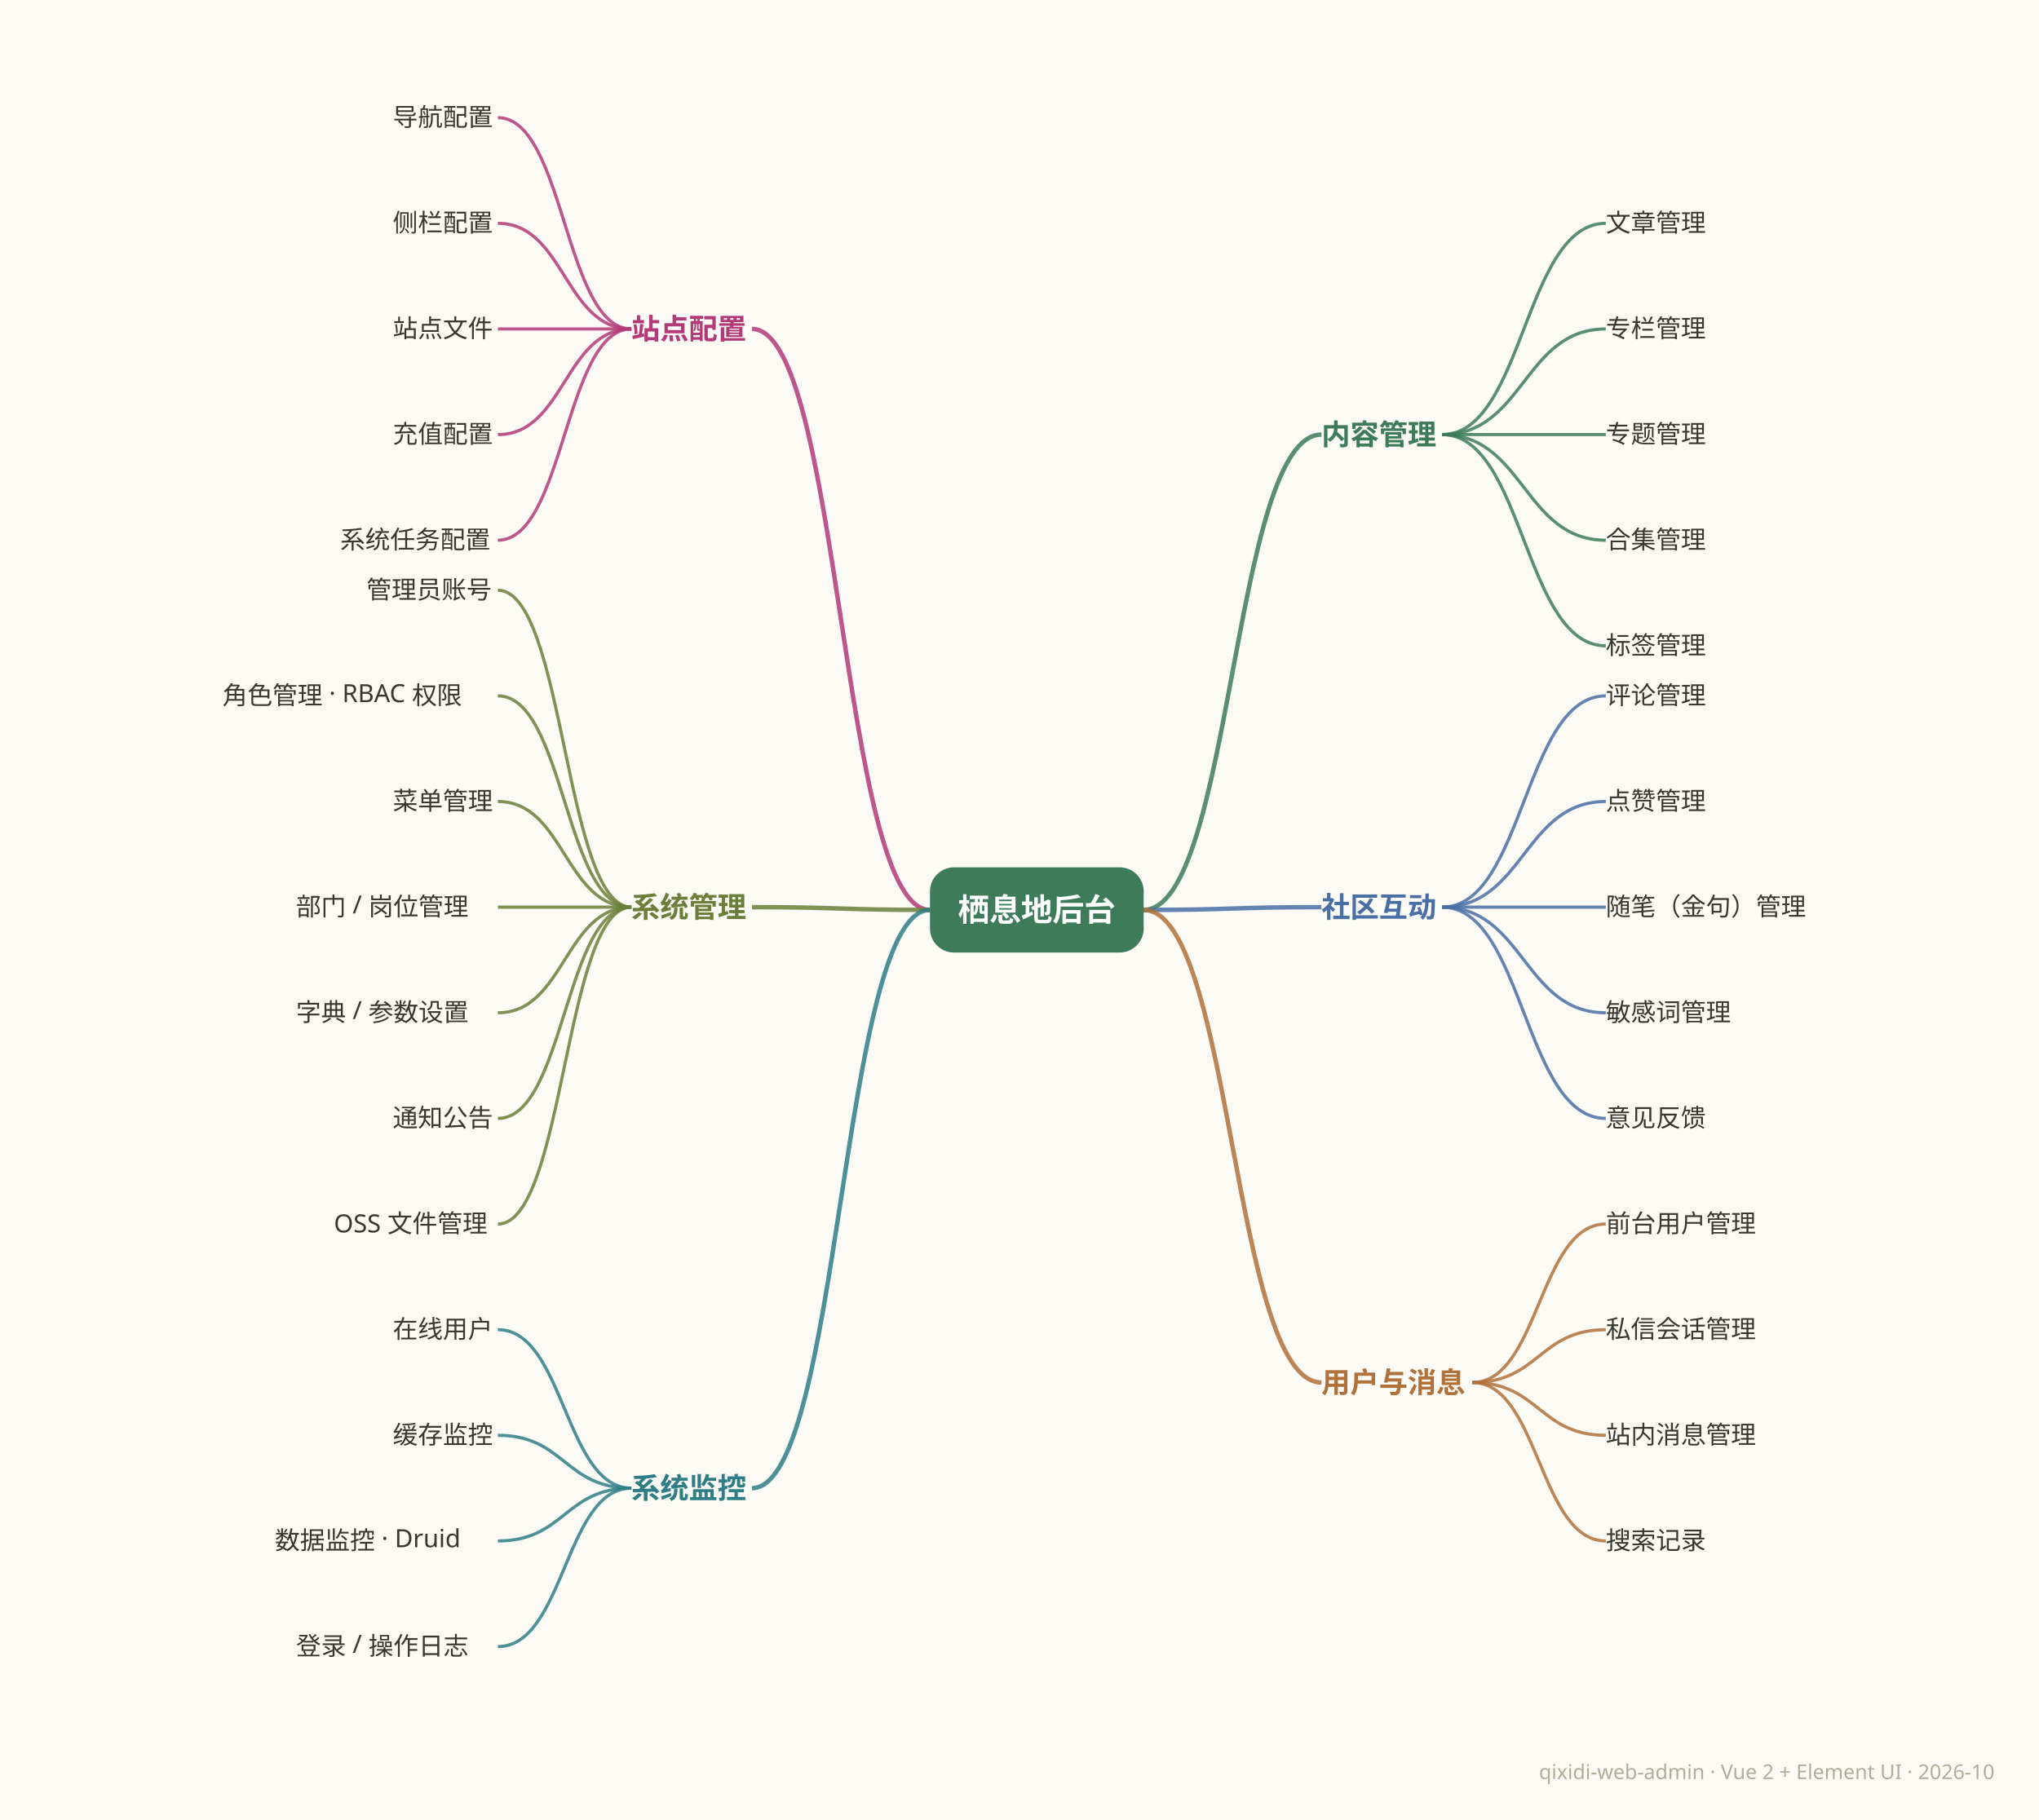
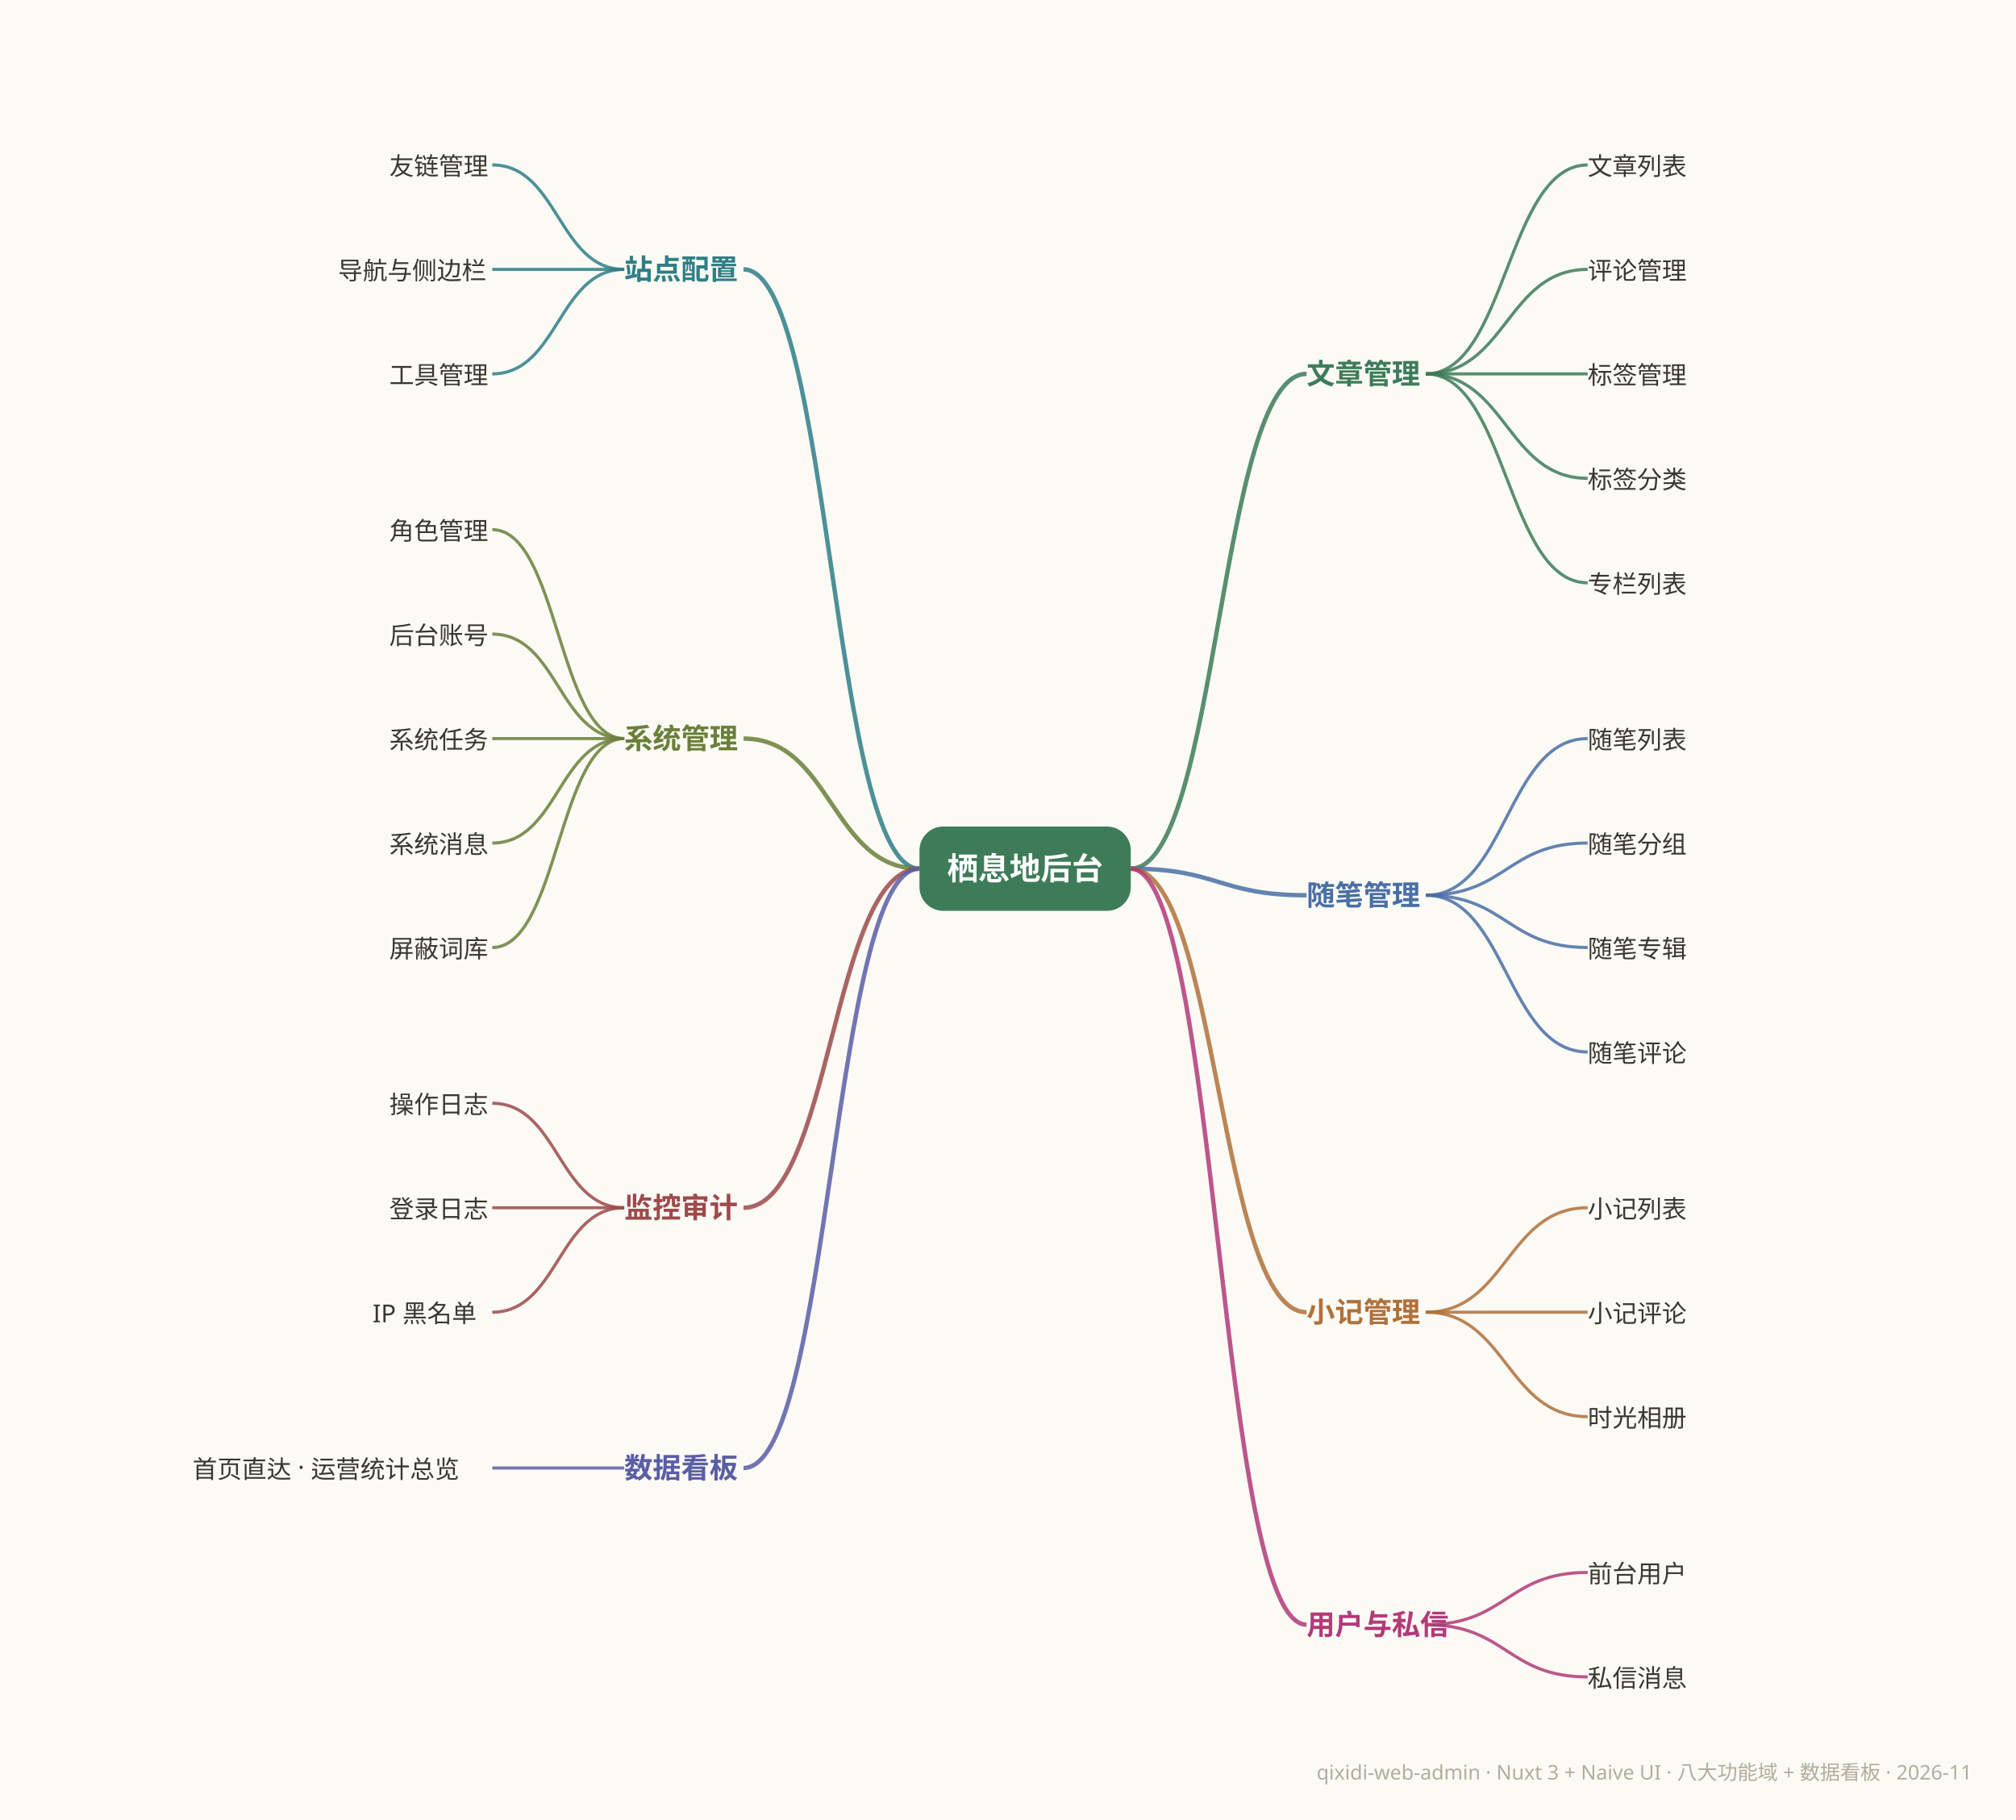
- <svg xmlns="http://www.w3.org/2000/svg" font-family="'PingFang SC','Microsoft YaHei','Noto Sans SC',sans-serif" viewBox="0 0 1100 982">
+ <svg xmlns="http://www.w3.org/2000/svg" font-family="'PingFang SC','Microsoft YaHei','Noto Sans SC',sans-serif" viewBox="0 0 1100 993">
  <rect width="100%" height="100%" fill="#FBFAF5" />
-   <path d="M 616.9 491.0 C 664.9 491.0, 664.9 234.5, 712.9 234.5" fill="none" stroke="#3E7C59" stroke-width="2.4" stroke-opacity="0.85" />
-   <path d="M 778.0 234.5 C 822.1 234.5, 822.1 120.5, 866.3 120.5" fill="none" stroke="#3E7C59" stroke-width="1.7" stroke-opacity="0.85" />
-   <path d="M 778.0 234.5 C 822.1 234.5, 822.1 177.5, 866.3 177.5" fill="none" stroke="#3E7C59" stroke-width="1.7" stroke-opacity="0.85" />
-   <path d="M 778.0 234.5 C 822.1 234.5, 822.1 234.5, 866.3 234.5" fill="none" stroke="#3E7C59" stroke-width="1.7" stroke-opacity="0.85" />
-   <path d="M 778.0 234.5 C 822.1 234.5, 822.1 291.5, 866.3 291.5" fill="none" stroke="#3E7C59" stroke-width="1.7" stroke-opacity="0.85" />
-   <path d="M 778.0 234.5 C 822.1 234.5, 822.1 348.5, 866.3 348.5" fill="none" stroke="#3E7C59" stroke-width="1.7" stroke-opacity="0.85" />
-   <path d="M 616.9 491.0 C 664.9 491.0, 664.9 489.5, 712.9 489.5" fill="none" stroke="#4A6FA5" stroke-width="2.4" stroke-opacity="0.85" />
-   <path d="M 778.0 489.5 C 822.1 489.5, 822.1 375.5, 866.3 375.5" fill="none" stroke="#4A6FA5" stroke-width="1.7" stroke-opacity="0.85" />
-   <path d="M 778.0 489.5 C 822.1 489.5, 822.1 432.5, 866.3 432.5" fill="none" stroke="#4A6FA5" stroke-width="1.7" stroke-opacity="0.85" />
-   <path d="M 778.0 489.5 C 822.1 489.5, 822.1 489.5, 866.3 489.5" fill="none" stroke="#4A6FA5" stroke-width="1.7" stroke-opacity="0.85" />
-   <path d="M 778.0 489.5 C 822.1 489.5, 822.1 546.5, 866.3 546.5" fill="none" stroke="#4A6FA5" stroke-width="1.7" stroke-opacity="0.85" />
-   <path d="M 778.0 489.5 C 822.1 489.5, 822.1 603.5, 866.3 603.5" fill="none" stroke="#4A6FA5" stroke-width="1.7" stroke-opacity="0.85" />
-   <path d="M 616.9 491.0 C 664.9 491.0, 664.9 746.0, 712.9 746.0" fill="none" stroke="#B0713A" stroke-width="2.4" stroke-opacity="0.85" />
-   <path d="M 794.3 746.0 C 830.3 746.0, 830.3 660.5, 866.3 660.5" fill="none" stroke="#B0713A" stroke-width="1.7" stroke-opacity="0.85" />
-   <path d="M 794.3 746.0 C 830.3 746.0, 830.3 717.5, 866.3 717.5" fill="none" stroke="#B0713A" stroke-width="1.7" stroke-opacity="0.85" />
-   <path d="M 794.3 746.0 C 830.3 746.0, 830.3 774.5, 866.3 774.5" fill="none" stroke="#B0713A" stroke-width="1.7" stroke-opacity="0.85" />
-   <path d="M 794.3 746.0 C 830.3 746.0, 830.3 831.5, 866.3 831.5" fill="none" stroke="#B0713A" stroke-width="1.7" stroke-opacity="0.85" />
-   <text x="712.9" y="240.0" font-size="15.5" font-weight="700" fill="#3E7C59">内容管理</text>
-   <text x="866.3" y="125.0" font-size="13.5" fill="#3A372F">文章管理</text>
-   <text x="866.3" y="182.0" font-size="13.5" fill="#3A372F">专栏管理</text>
-   <text x="866.3" y="239.0" font-size="13.5" fill="#3A372F">专题管理</text>
-   <text x="866.3" y="296.0" font-size="13.5" fill="#3A372F">合集管理</text>
-   <text x="866.3" y="353.0" font-size="13.5" fill="#3A372F">标签管理</text>
-   <text x="712.9" y="495.0" font-size="15.5" font-weight="700" fill="#4A6FA5">社区互动</text>
-   <text x="866.3" y="380.0" font-size="13.5" fill="#3A372F">评论管理</text>
-   <text x="866.3" y="437.0" font-size="13.5" fill="#3A372F">点赞管理</text>
-   <text x="866.3" y="494.0" font-size="13.5" fill="#3A372F">随笔（金句）管理</text>
-   <text x="866.3" y="551.0" font-size="13.5" fill="#3A372F">敏感词管理</text>
-   <text x="866.3" y="608.0" font-size="13.5" fill="#3A372F">意见反馈</text>
-   <text x="712.9" y="751.5" font-size="15.5" font-weight="700" fill="#B0713A">用户与消息</text>
-   <text x="866.3" y="665.0" font-size="13.5" fill="#3A372F">前台用户管理</text>
-   <text x="866.3" y="722.0" font-size="13.5" fill="#3A372F">私信会话管理</text>
-   <text x="866.3" y="779.0" font-size="13.5" fill="#3A372F">站内消息管理</text>
-   <text x="866.3" y="836.0" font-size="13.5" fill="#3A372F">搜索记录</text>
-   <path d="M 501.7 491.0 C 453.7 491.0, 453.7 177.5, 405.7 177.5" fill="none" stroke="#B23A78" stroke-width="2.4" stroke-opacity="0.85" />
-   <path d="M 340.6 177.5 C 304.6 177.5, 304.6 63.5, 268.6 63.5" fill="none" stroke="#B23A78" stroke-width="1.7" stroke-opacity="0.85" />
-   <path d="M 340.6 177.5 C 304.6 177.5, 304.6 120.5, 268.6 120.5" fill="none" stroke="#B23A78" stroke-width="1.7" stroke-opacity="0.85" />
-   <path d="M 340.6 177.5 C 304.6 177.5, 304.6 177.5, 268.6 177.5" fill="none" stroke="#B23A78" stroke-width="1.7" stroke-opacity="0.85" />
-   <path d="M 340.6 177.5 C 304.6 177.5, 304.6 234.5, 268.6 234.5" fill="none" stroke="#B23A78" stroke-width="1.7" stroke-opacity="0.85" />
-   <path d="M 340.6 177.5 C 304.6 177.5, 304.6 291.5, 268.6 291.5" fill="none" stroke="#B23A78" stroke-width="1.7" stroke-opacity="0.85" />
-   <path d="M 501.7 491.0 C 453.7 491.0, 453.7 489.5, 405.7 489.5" fill="none" stroke="#6B7F3A" stroke-width="2.4" stroke-opacity="0.85" />
-   <path d="M 340.6 489.5 C 304.6 489.5, 304.6 318.5, 268.6 318.5" fill="none" stroke="#6B7F3A" stroke-width="1.7" stroke-opacity="0.85" />
-   <path d="M 340.6 489.5 C 304.6 489.5, 304.6 375.5, 268.6 375.5" fill="none" stroke="#6B7F3A" stroke-width="1.7" stroke-opacity="0.85" />
-   <path d="M 340.6 489.5 C 304.6 489.5, 304.6 432.5, 268.6 432.5" fill="none" stroke="#6B7F3A" stroke-width="1.7" stroke-opacity="0.85" />
-   <path d="M 340.6 489.5 C 304.6 489.5, 304.6 489.5, 268.6 489.5" fill="none" stroke="#6B7F3A" stroke-width="1.7" stroke-opacity="0.85" />
-   <path d="M 340.6 489.5 C 304.6 489.5, 304.6 546.5, 268.6 546.5" fill="none" stroke="#6B7F3A" stroke-width="1.7" stroke-opacity="0.85" />
-   <path d="M 340.6 489.5 C 304.6 489.5, 304.6 603.5, 268.6 603.5" fill="none" stroke="#6B7F3A" stroke-width="1.7" stroke-opacity="0.85" />
-   <path d="M 340.6 489.5 C 304.6 489.5, 304.6 660.5, 268.6 660.5" fill="none" stroke="#6B7F3A" stroke-width="1.7" stroke-opacity="0.85" />
-   <path d="M 501.7 491.0 C 453.7 491.0, 453.7 803.0, 405.7 803.0" fill="none" stroke="#2F7E86" stroke-width="2.4" stroke-opacity="0.85" />
-   <path d="M 340.6 803.0 C 304.6 803.0, 304.6 717.5, 268.6 717.5" fill="none" stroke="#2F7E86" stroke-width="1.7" stroke-opacity="0.85" />
-   <path d="M 340.6 803.0 C 304.6 803.0, 304.6 774.5, 268.6 774.5" fill="none" stroke="#2F7E86" stroke-width="1.7" stroke-opacity="0.85" />
-   <path d="M 340.6 803.0 C 304.6 803.0, 304.6 831.5, 268.6 831.5" fill="none" stroke="#2F7E86" stroke-width="1.7" stroke-opacity="0.85" />
-   <path d="M 340.6 803.0 C 304.6 803.0, 304.6 888.5, 268.6 888.5" fill="none" stroke="#2F7E86" stroke-width="1.7" stroke-opacity="0.85" />
-   <text x="340.6" y="183.0" font-size="15.5" font-weight="700" fill="#B23A78">站点配置</text>
-   <text x="211.9" y="68.0" font-size="13.5" fill="#3A372F">导航配置</text>
-   <text x="211.9" y="125.0" font-size="13.5" fill="#3A372F">侧栏配置</text>
-   <text x="211.9" y="182.0" font-size="13.5" fill="#3A372F">站点文件</text>
-   <text x="211.9" y="239.0" font-size="13.5" fill="#3A372F">充值配置</text>
-   <text x="183.5" y="296.0" font-size="13.5" fill="#3A372F">系统任务配置</text>
-   <text x="340.6" y="495.0" font-size="15.5" font-weight="700" fill="#6B7F3A">系统管理</text>
-   <text x="197.7" y="323.0" font-size="13.5" fill="#3A372F">管理员账号</text>
-   <text x="120.0" y="380.0" font-size="13.5" fill="#3A372F">角色管理 · RBAC 权限</text>
-   <text x="211.9" y="437.0" font-size="13.5" fill="#3A372F">菜单管理</text>
-   <text x="159.7" y="494.0" font-size="13.5" fill="#3A372F">部门 / 岗位管理</text>
-   <text x="159.7" y="551.0" font-size="13.5" fill="#3A372F">字典 / 参数设置</text>
-   <text x="211.9" y="608.0" font-size="13.5" fill="#3A372F">通知公告</text>
-   <text x="180.1" y="665.0" font-size="13.5" fill="#3A372F">OSS 文件管理</text>
-   <text x="340.6" y="808.5" font-size="15.5" font-weight="700" fill="#2F7E86">系统监控</text>
-   <text x="211.9" y="722.0" font-size="13.5" fill="#3A372F">在线用户</text>
-   <text x="211.9" y="779.0" font-size="13.5" fill="#3A372F">缓存监控</text>
-   <text x="148.3" y="836.0" font-size="13.5" fill="#3A372F">数据监控 · Druid</text>
-   <text x="159.7" y="893.0" font-size="13.5" fill="#3A372F">登录 / 操作日志</text>
-   <rect x="501.7" y="468" width="115.3" height="46" rx="13" fill="#3E7C59" />
-   <text x="559.3" y="497.0" font-size="17" font-weight="700" fill="#FFFFFF" text-anchor="middle">栖息地后台</text>
-   <text x="1076" y="960" font-size="11" fill="#B3AC9D" text-anchor="end">qixidi-web-admin · Vue 2 + Element UI · 2026-10</text>
+   <path d="M 616.9 474 C 664.9 474, 664.9 204.0, 712.9 204.0" fill="none" stroke="#3E7C59" stroke-width="2.4" stroke-opacity="0.85" />
+   <text x="712.9" y="209.5" font-size="15.5" font-weight="700" fill="#3E7C59">文章管理</text>
+   <path d="M 778.0 204.0 C 822.1 204.0, 822.1 90, 866.3 90" fill="none" stroke="#3E7C59" stroke-width="1.7" stroke-opacity="0.85" />
+   <path d="M 778.0 204.0 C 822.1 204.0, 822.1 147, 866.3 147" fill="none" stroke="#3E7C59" stroke-width="1.7" stroke-opacity="0.85" />
+   <path d="M 778.0 204.0 C 822.1 204.0, 822.1 204, 866.3 204" fill="none" stroke="#3E7C59" stroke-width="1.7" stroke-opacity="0.85" />
+   <path d="M 778.0 204.0 C 822.1 204.0, 822.1 261, 866.3 261" fill="none" stroke="#3E7C59" stroke-width="1.7" stroke-opacity="0.85" />
+   <path d="M 778.0 204.0 C 822.1 204.0, 822.1 318, 866.3 318" fill="none" stroke="#3E7C59" stroke-width="1.7" stroke-opacity="0.85" />
+   <path d="M 616.9 474 C 664.9 474, 664.9 488.5, 712.9 488.5" fill="none" stroke="#4A6FA5" stroke-width="2.4" stroke-opacity="0.85" />
+   <text x="712.9" y="494.0" font-size="15.5" font-weight="700" fill="#4A6FA5">随笔管理</text>
+   <path d="M 778.0 488.5 C 822.1 488.5, 822.1 403, 866.3 403" fill="none" stroke="#4A6FA5" stroke-width="1.7" stroke-opacity="0.85" />
+   <path d="M 778.0 488.5 C 822.1 488.5, 822.1 460, 866.3 460" fill="none" stroke="#4A6FA5" stroke-width="1.7" stroke-opacity="0.85" />
+   <path d="M 778.0 488.5 C 822.1 488.5, 822.1 517, 866.3 517" fill="none" stroke="#4A6FA5" stroke-width="1.7" stroke-opacity="0.85" />
+   <path d="M 778.0 488.5 C 822.1 488.5, 822.1 574, 866.3 574" fill="none" stroke="#4A6FA5" stroke-width="1.7" stroke-opacity="0.85" />
+   <path d="M 616.9 474 C 664.9 474, 664.9 716.0, 712.9 716.0" fill="none" stroke="#B0713A" stroke-width="2.4" stroke-opacity="0.85" />
+   <text x="712.9" y="721.5" font-size="15.5" font-weight="700" fill="#B0713A">小记管理</text>
+   <path d="M 778.0 716.0 C 822.1 716.0, 822.1 659, 866.3 659" fill="none" stroke="#B0713A" stroke-width="1.7" stroke-opacity="0.85" />
+   <path d="M 778.0 716.0 C 822.1 716.0, 822.1 716, 866.3 716" fill="none" stroke="#B0713A" stroke-width="1.7" stroke-opacity="0.85" />
+   <path d="M 778.0 716.0 C 822.1 716.0, 822.1 773, 866.3 773" fill="none" stroke="#B0713A" stroke-width="1.7" stroke-opacity="0.85" />
+   <path d="M 616.9 474 C 664.9 474, 664.9 886.5, 712.9 886.5" fill="none" stroke="#B23A78" stroke-width="2.4" stroke-opacity="0.85" />
+   <text x="712.9" y="892.0" font-size="15.5" font-weight="700" fill="#B23A78">用户与私信</text>
+   <path d="M 778.0 886.5 C 822.1 886.5, 822.1 858, 866.3 858" fill="none" stroke="#B23A78" stroke-width="1.7" stroke-opacity="0.85" />
+   <path d="M 778.0 886.5 C 822.1 886.5, 822.1 915, 866.3 915" fill="none" stroke="#B23A78" stroke-width="1.7" stroke-opacity="0.85" />
+   <path d="M 501.7 474 C 453.7 474, 453.7 147.0, 405.7 147.0" fill="none" stroke="#2F7E86" stroke-width="2.4" stroke-opacity="0.85" />
+   <text x="340.6" y="152.5" font-size="15.5" font-weight="700" fill="#2F7E86">站点配置</text>
+   <path d="M 340.6 147.0 C 304.6 147.0, 304.6 90, 268.6 90" fill="none" stroke="#2F7E86" stroke-width="1.7" stroke-opacity="0.85" />
+   <path d="M 340.6 147.0 C 304.6 147.0, 304.6 147, 268.6 147" fill="none" stroke="#2F7E86" stroke-width="1.7" stroke-opacity="0.85" />
+   <path d="M 340.6 147.0 C 304.6 147.0, 304.6 204, 268.6 204" fill="none" stroke="#2F7E86" stroke-width="1.7" stroke-opacity="0.85" />
+   <path d="M 501.7 474 C 453.7 474, 453.7 403.0, 405.7 403.0" fill="none" stroke="#6B7F3A" stroke-width="2.4" stroke-opacity="0.85" />
+   <text x="340.6" y="408.5" font-size="15.5" font-weight="700" fill="#6B7F3A">系统管理</text>
+   <path d="M 340.6 403.0 C 304.6 403.0, 304.6 289, 268.6 289" fill="none" stroke="#6B7F3A" stroke-width="1.7" stroke-opacity="0.85" />
+   <path d="M 340.6 403.0 C 304.6 403.0, 304.6 346, 268.6 346" fill="none" stroke="#6B7F3A" stroke-width="1.7" stroke-opacity="0.85" />
+   <path d="M 340.6 403.0 C 304.6 403.0, 304.6 403, 268.6 403" fill="none" stroke="#6B7F3A" stroke-width="1.7" stroke-opacity="0.85" />
+   <path d="M 340.6 403.0 C 304.6 403.0, 304.6 460, 268.6 460" fill="none" stroke="#6B7F3A" stroke-width="1.7" stroke-opacity="0.85" />
+   <path d="M 340.6 403.0 C 304.6 403.0, 304.6 517, 268.6 517" fill="none" stroke="#6B7F3A" stroke-width="1.7" stroke-opacity="0.85" />
+   <path d="M 501.7 474 C 453.7 474, 453.7 659.0, 405.7 659.0" fill="none" stroke="#9C4A4A" stroke-width="2.4" stroke-opacity="0.85" />
+   <text x="340.6" y="664.5" font-size="15.5" font-weight="700" fill="#9C4A4A">监控审计</text>
+   <path d="M 340.6 659.0 C 304.6 659.0, 304.6 602, 268.6 602" fill="none" stroke="#9C4A4A" stroke-width="1.7" stroke-opacity="0.85" />
+   <path d="M 340.6 659.0 C 304.6 659.0, 304.6 659, 268.6 659" fill="none" stroke="#9C4A4A" stroke-width="1.7" stroke-opacity="0.85" />
+   <path d="M 340.6 659.0 C 304.6 659.0, 304.6 716, 268.6 716" fill="none" stroke="#9C4A4A" stroke-width="1.7" stroke-opacity="0.85" />
+   <path d="M 501.7 474 C 453.7 474, 453.7 801.0, 405.7 801.0" fill="none" stroke="#5B5EA6" stroke-width="2.4" stroke-opacity="0.85" />
+   <text x="340.6" y="806.5" font-size="15.5" font-weight="700" fill="#5B5EA6">数据看板</text>
+   <path d="M 340.6 801.0 C 304.6 801.0, 304.6 801, 268.6 801" fill="none" stroke="#5B5EA6" stroke-width="1.7" stroke-opacity="0.85" />
+   <text x="866.3" y="95.5" font-size="13.5" fill="#3A372F">文章列表</text>
+   <text x="866.3" y="152.5" font-size="13.5" fill="#3A372F">评论管理</text>
+   <text x="866.3" y="209.5" font-size="13.5" fill="#3A372F">标签管理</text>
+   <text x="866.3" y="266.5" font-size="13.5" fill="#3A372F">标签分类</text>
+   <text x="866.3" y="323.5" font-size="13.5" fill="#3A372F">专栏列表</text>
+   <text x="866.3" y="408.5" font-size="13.5" fill="#3A372F">随笔列表</text>
+   <text x="866.3" y="465.5" font-size="13.5" fill="#3A372F">随笔分组</text>
+   <text x="866.3" y="522.5" font-size="13.5" fill="#3A372F">随笔专辑</text>
+   <text x="866.3" y="579.5" font-size="13.5" fill="#3A372F">随笔评论</text>
+   <text x="866.3" y="664.5" font-size="13.5" fill="#3A372F">小记列表</text>
+   <text x="866.3" y="721.5" font-size="13.5" fill="#3A372F">小记评论</text>
+   <text x="866.3" y="778.5" font-size="13.5" fill="#3A372F">时光相册</text>
+   <text x="866.3" y="863.5" font-size="13.5" fill="#3A372F">前台用户</text>
+   <text x="866.3" y="920.5" font-size="13.5" fill="#3A372F">私信消息</text>
+   <text x="212.4" y="95.5" font-size="13.5" fill="#3A372F">友链管理</text>
+   <text x="184.4" y="152.5" font-size="13.5" fill="#3A372F">导航与侧边栏</text>
+   <text x="212.4" y="209.5" font-size="13.5" fill="#3A372F">工具管理</text>
+   <text x="212.4" y="294.5" font-size="13.5" fill="#3A372F">角色管理</text>
+   <text x="212.4" y="351.5" font-size="13.5" fill="#3A372F">后台账号</text>
+   <text x="212.4" y="408.5" font-size="13.5" fill="#3A372F">系统任务</text>
+   <text x="212.4" y="465.5" font-size="13.5" fill="#3A372F">系统消息</text>
+   <text x="212.4" y="522.5" font-size="13.5" fill="#3A372F">屏蔽词库</text>
+   <text x="212.4" y="607.5" font-size="13.5" fill="#3A372F">操作日志</text>
+   <text x="212.4" y="664.5" font-size="13.5" fill="#3A372F">登录日志</text>
+   <text x="203.3" y="721.5" font-size="13.5" fill="#3A372F">IP 黑名单</text>
+   <text x="105.0" y="806.5" font-size="13.5" fill="#3A372F">首页直达 · 运营统计总览</text>
+   <rect x="501.7" y="451" width="115.3" height="46" rx="13" fill="#3E7C59" />
+   <text x="559.3" y="480" font-size="17" font-weight="700" fill="#FFFFFF" text-anchor="middle">栖息地后台</text>
+   <text x="1076" y="971" font-size="11" fill="#B3AC9D" text-anchor="end">qixidi-web-admin · Nuxt 3 + Naive UI · 八大功能域 + 数据看板 · 2026-11</text>
</svg>
